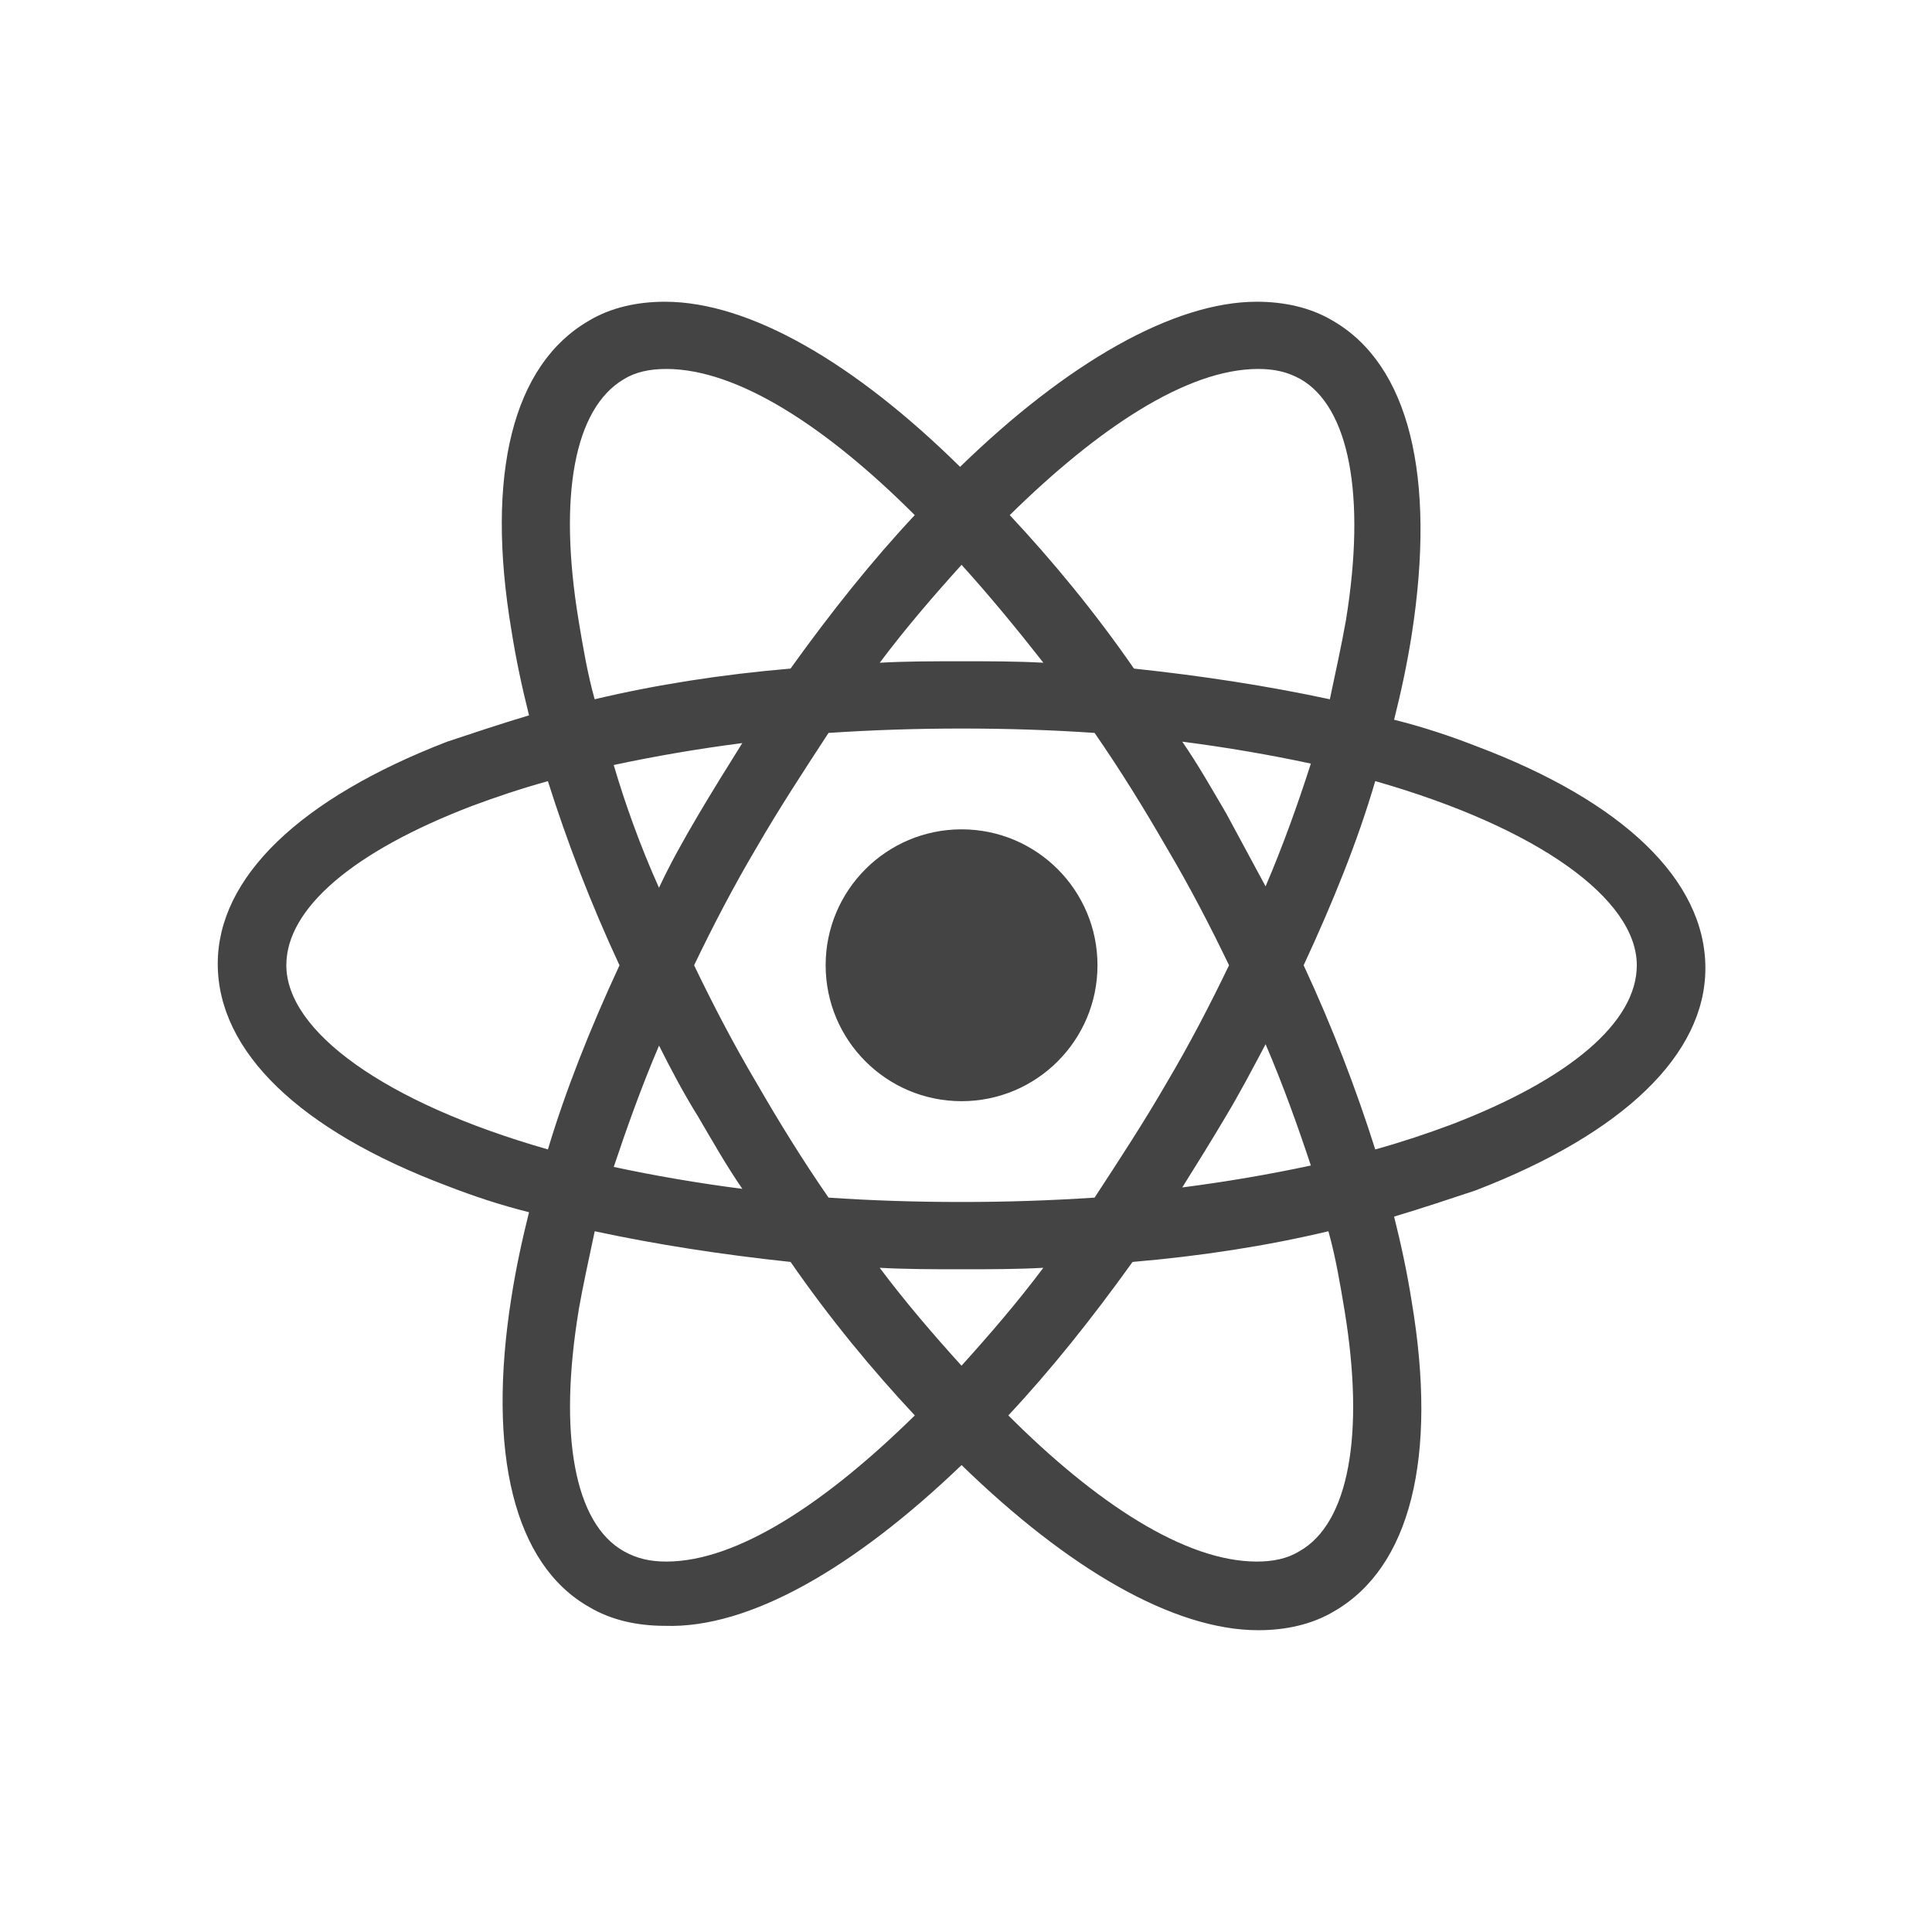
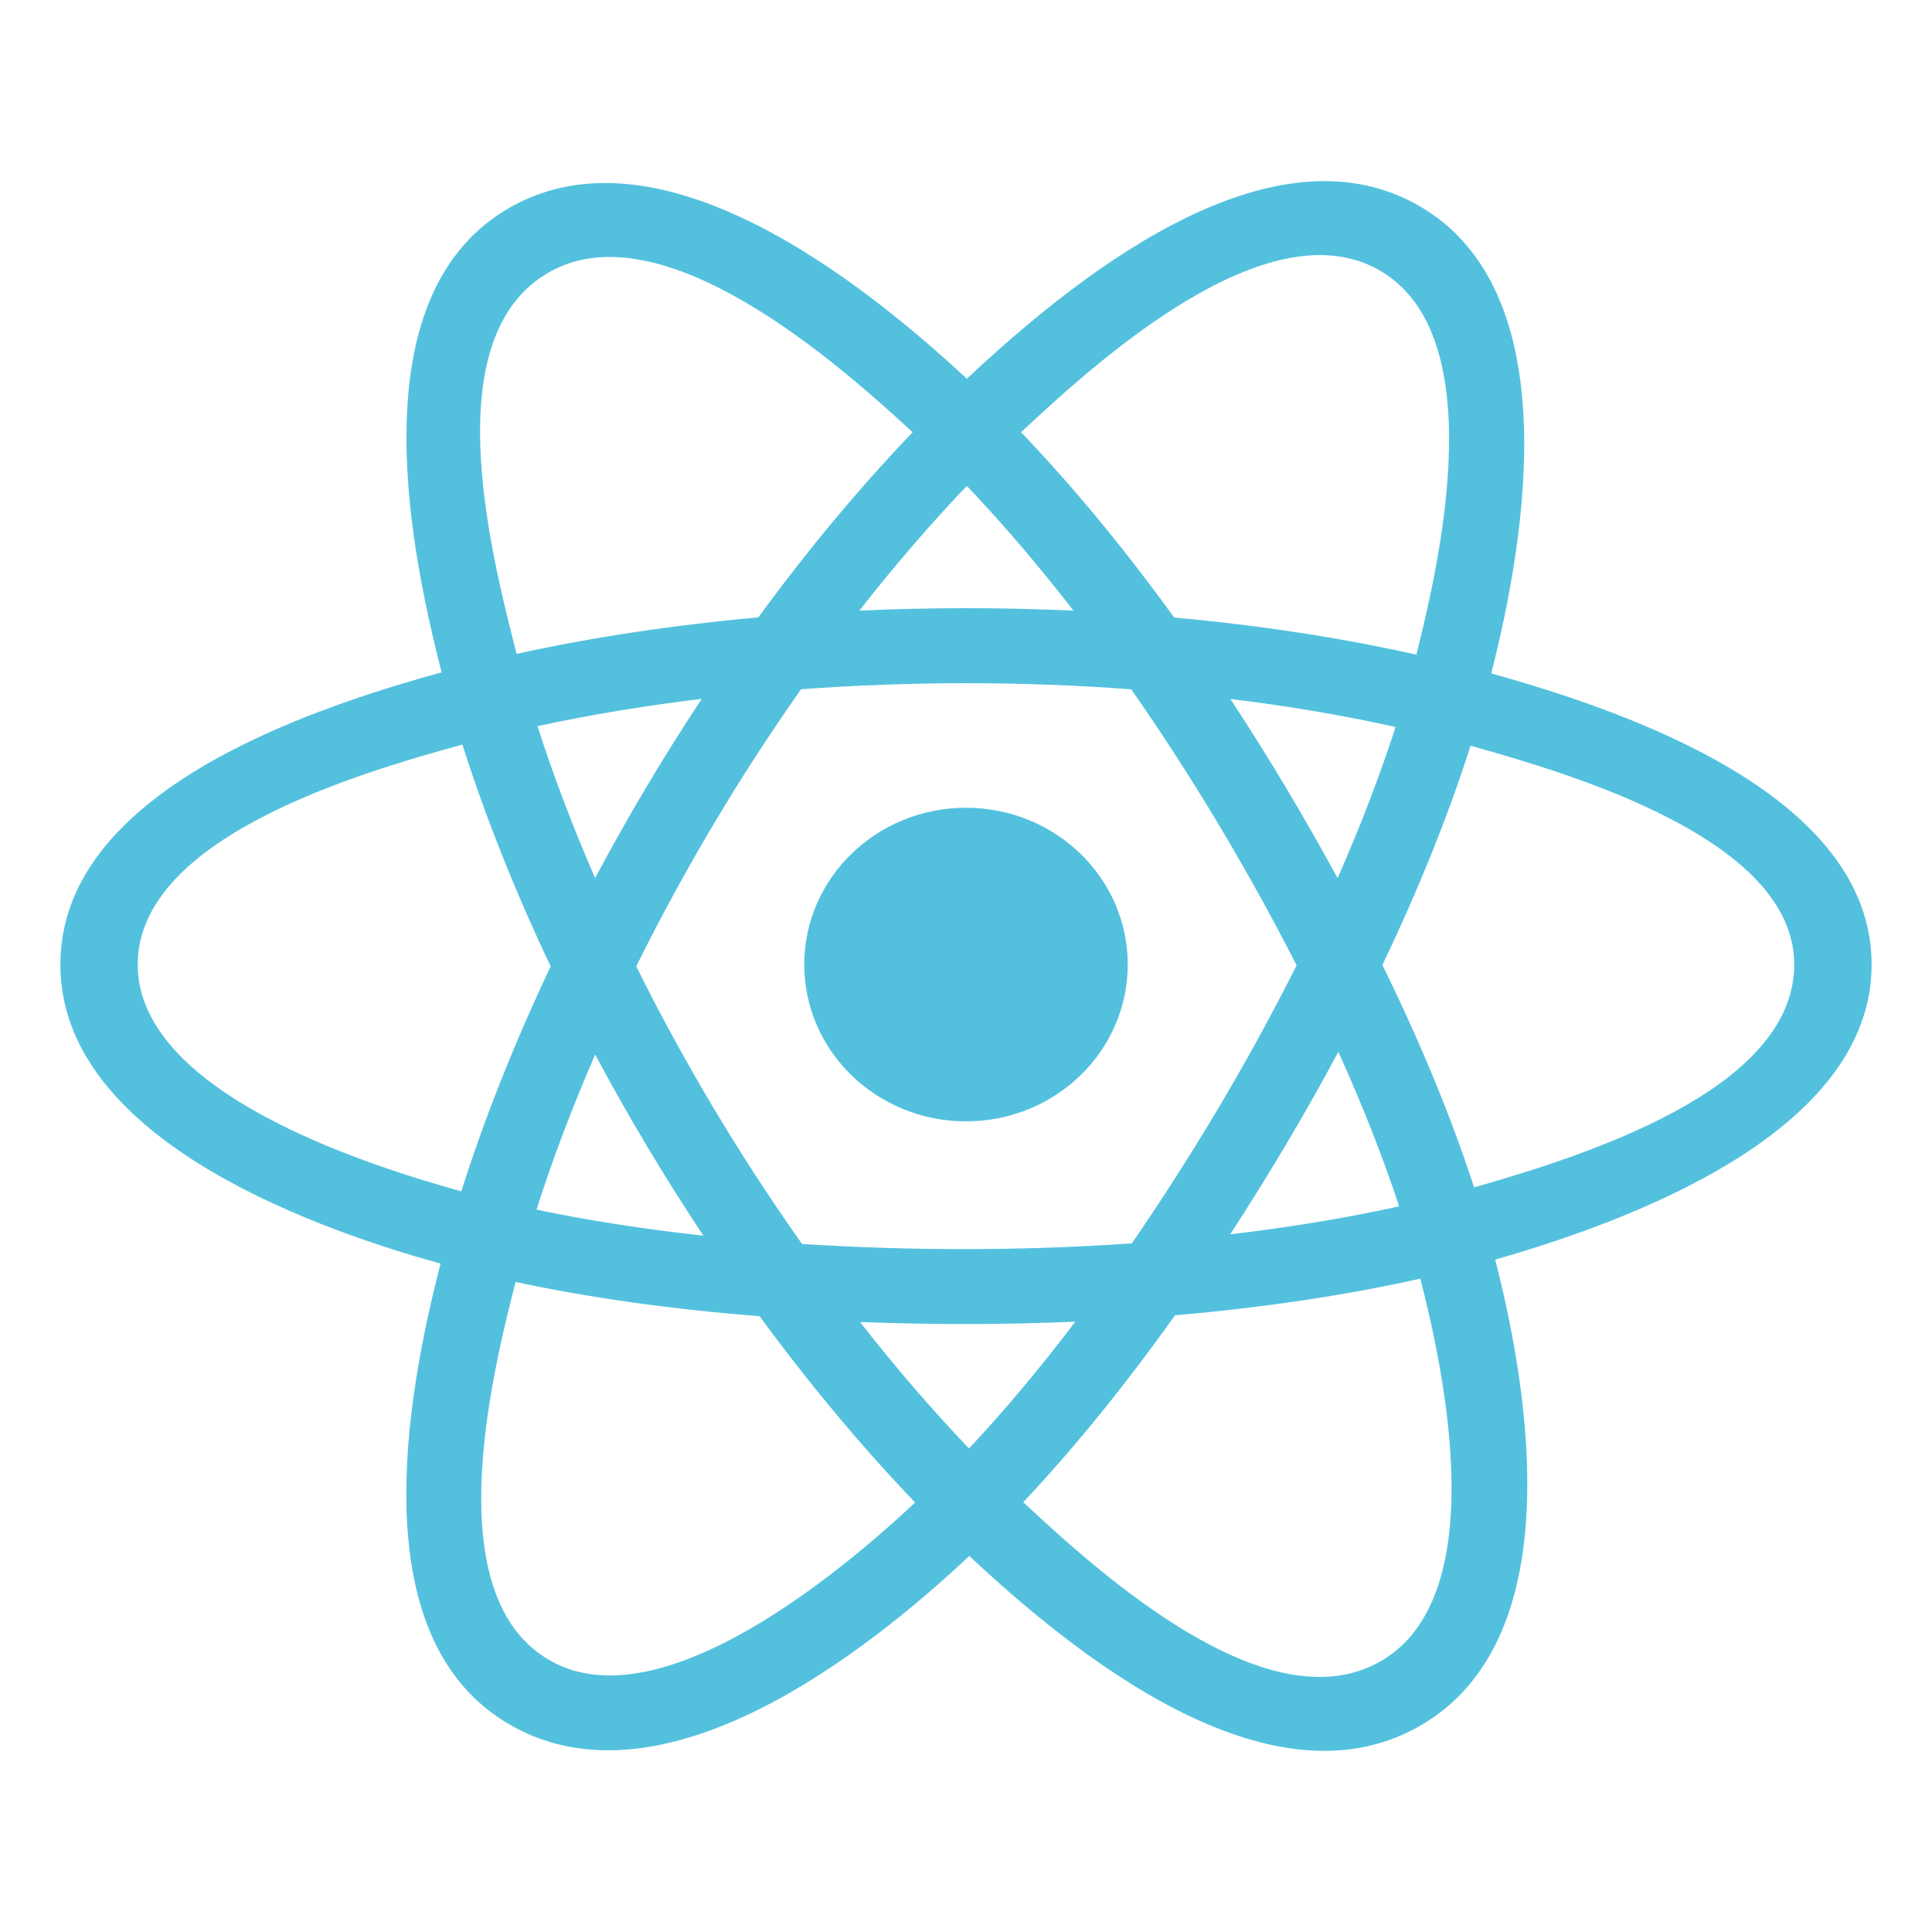
- <svg xmlns="http://www.w3.org/2000/svg" viewBox="0 -1 34 34" version="1.1" fill="#000000">
+ <svg xmlns="http://www.w3.org/2000/svg" viewBox="0 0 32 32" fill="none">
  <g id="SVGRepo_bgCarrier" stroke-width="0" />
  <g id="SVGRepo_tracerCarrier" stroke-linecap="round" stroke-linejoin="round" />
  <g id="SVGRepo_iconCarrier">
-         {" "}
-         <path fill="#444444" d="M19.314 15.987c0 1.321-1.071 2.392-2.392 2.392s-2.392-1.071-2.392-2.392c0-1.321 1.071-2.392 2.392-2.392s2.392 1.071 2.392 2.392z">
-         </path>{" "}
-         <path fill="#444444" d="M16.922 24.783c1.878 1.826 3.729 2.906 5.221 2.906 0.489 0 0.952-0.103 1.337-0.334 1.337-0.772 1.826-2.701 1.363-5.453-0.077-0.489-0.18-0.977-0.309-1.492 0.514-0.154 0.977-0.309 1.44-0.463 2.598-1.003 4.038-2.392 4.038-3.909 0-1.543-1.44-2.932-4.038-3.909-0.463-0.18-0.926-0.334-1.44-0.463 0.129-0.514 0.232-1.003 0.309-1.492 0.437-2.803-0.051-4.758-1.389-5.53-0.386-0.231-0.849-0.334-1.337-0.334-1.466 0-3.344 1.080-5.221 2.906-1.852-1.826-3.704-2.906-5.195-2.906-0.489 0-0.952 0.103-1.337 0.334-1.337 0.772-1.826 2.701-1.363 5.453 0.077 0.489 0.18 0.977 0.309 1.492-0.514 0.154-0.977 0.309-1.44 0.463-2.598 1.003-4.038 2.392-4.038 3.909 0 1.543 1.44 2.932 4.038 3.909 0.463 0.18 0.926 0.334 1.44 0.463-0.129 0.514-0.232 1.003-0.309 1.492-0.437 2.752 0.051 4.707 1.363 5.453 0.386 0.232 0.849 0.334 1.337 0.334 1.492 0.051 3.344-1.029 5.221-2.829v0zM15.481 21.311c0.463 0.026 0.952 0.026 1.44 0.026s0.977 0 1.44-0.026c-0.463 0.617-0.952 1.183-1.44 1.723-0.489-0.54-0.977-1.106-1.44-1.723zM12.292 18.662c0.257 0.437 0.489 0.849 0.772 1.26-0.797-0.103-1.543-0.232-2.263-0.386 0.232-0.694 0.489-1.415 0.797-2.135 0.206 0.411 0.437 0.849 0.694 1.26zM10.8 12.463c0.72-0.154 1.466-0.283 2.263-0.386-0.257 0.412-0.514 0.823-0.772 1.26s-0.489 0.849-0.694 1.286c-0.334-0.746-0.592-1.466-0.797-2.161zM12.215 15.987c0.334-0.694 0.694-1.389 1.106-2.083 0.386-0.669 0.823-1.337 1.26-2.006 0.772-0.051 1.543-0.077 2.341-0.077 0.823 0 1.595 0.026 2.341 0.077 0.463 0.669 0.874 1.337 1.26 2.006 0.412 0.694 0.772 1.389 1.106 2.083-0.334 0.694-0.694 1.389-1.106 2.083-0.386 0.669-0.823 1.337-1.26 2.006-0.772 0.051-1.543 0.077-2.341 0.077-0.823 0-1.595-0.026-2.341-0.077-0.463-0.669-0.874-1.337-1.26-2.006-0.412-0.695-0.772-1.389-1.106-2.083v0zM22.272 14.598l-0.694-1.286c-0.257-0.437-0.489-0.849-0.772-1.26 0.797 0.103 1.543 0.232 2.263 0.386-0.231 0.72-0.489 1.44-0.797 2.161v0zM22.272 17.376c0.309 0.72 0.566 1.44 0.797 2.135-0.72 0.154-1.466 0.283-2.263 0.386 0.257-0.412 0.514-0.823 0.772-1.26 0.232-0.386 0.463-0.823 0.694-1.26v0zM22.863 26.301c-0.206 0.129-0.463 0.18-0.746 0.18-1.26 0-2.829-1.029-4.372-2.572 0.746-0.797 1.466-1.698 2.186-2.701 1.209-0.103 2.366-0.283 3.447-0.54 0.129 0.463 0.206 0.926 0.283 1.389 0.36 2.186 0.077 3.755-0.797 4.244zM24.201 12.746c2.881 0.823 4.604 2.083 4.604 3.241 0 1.003-1.183 2.006-3.266 2.804-0.412 0.154-0.874 0.309-1.337 0.437-0.334-1.055-0.746-2.135-1.26-3.241 0.514-1.106 0.952-2.186 1.26-3.241v0zM22.143 5.493c0.283 0 0.514 0.051 0.746 0.18 0.849 0.489 1.157 2.032 0.797 4.244-0.077 0.437-0.18 0.9-0.283 1.389-1.080-0.232-2.238-0.412-3.447-0.54-0.694-1.003-1.44-1.903-2.186-2.701 1.543-1.518 3.112-2.572 4.372-2.572zM18.362 10.663c-0.463-0.026-0.952-0.026-1.44-0.026s-0.977 0-1.44 0.026c0.463-0.617 0.952-1.183 1.44-1.723 0.489 0.54 0.977 1.132 1.44 1.723v0zM10.98 5.673c0.206-0.129 0.463-0.18 0.746-0.18 1.26 0 2.829 1.029 4.372 2.572-0.746 0.797-1.466 1.697-2.186 2.701-1.209 0.103-2.366 0.283-3.447 0.54-0.129-0.463-0.206-0.926-0.283-1.389-0.36-2.186-0.077-3.729 0.797-4.244v0zM9.643 19.228c-2.881-0.823-4.604-2.083-4.604-3.241 0-1.003 1.183-2.006 3.266-2.803 0.412-0.154 0.874-0.309 1.337-0.437 0.334 1.055 0.746 2.135 1.26 3.241-0.514 1.106-0.952 2.212-1.26 3.241zM10.183 22.057c0.077-0.437 0.18-0.9 0.283-1.389 1.080 0.232 2.238 0.412 3.447 0.54 0.694 1.003 1.44 1.903 2.186 2.701-1.543 1.517-3.112 2.572-4.372 2.572-0.283 0-0.514-0.051-0.746-0.18-0.875-0.489-1.157-2.058-0.797-4.244z">
-         </path>{" "}
-     </g>
+     <path d="M18.679 15.976C18.679 14.541 17.48 13.379 16 13.379C14.521 13.379 13.321 14.541 13.321 15.976C13.321 17.41 14.521 18.573 16 18.573C17.48 18.573 18.679 17.41 18.679 15.976Z" fill="#53C1DE" />
+     <path fill-rule="evenodd" clip-rule="evenodd" d="M24.7 11.154C25.266 8.925 25.977 4.791 23.47 3.39C20.975 1.995 17.728 4.668 16.014 6.273C14.304 4.684 10.966 2.022 8.462 3.428C5.968 4.828 6.737 8.893 7.315 11.136C4.988 11.776 1 13.156 1 15.976C1 18.787 4.984 20.289 7.297 20.929C6.717 23.184 5.986 27.191 8.483 28.588C10.997 29.993 14.325 27.395 16.055 25.772C17.781 27.386 20.997 30.002 23.492 28.601C25.996 27.196 25.344 23.118 24.765 20.863C27.007 20.221 31 18.752 31 15.976C31 13.184 26.99 11.792 24.7 11.154ZM24.416 19.667C24.037 18.502 23.524 17.262 22.897 15.982C23.495 14.732 23.988 13.509 24.357 12.351C26.036 12.823 29.718 13.901 29.718 15.976C29.718 18.07 26.185 19.159 24.416 19.667ZM22.85 27.526C20.988 28.571 18.222 26.07 16.948 24.881C17.793 23.984 18.638 22.942 19.462 21.785C20.913 21.66 22.283 21.456 23.526 21.178C23.933 22.773 24.72 26.476 22.85 27.526ZM9.124 27.511C7.261 26.47 8.113 22.895 8.54 21.233C9.768 21.497 11.129 21.686 12.582 21.801C13.412 22.933 14.282 23.974 15.158 24.886C14.075 25.901 10.995 28.557 9.124 27.511ZM2.281 15.976C2.281 13.874 5.942 12.803 7.659 12.333C8.035 13.517 8.527 14.754 9.121 16.006C8.519 17.277 8.02 18.534 7.641 19.732C6.004 19.278 2.281 18.079 2.281 15.976ZM9.104 4.504C10.973 3.454 13.875 6.01 15.116 7.16C14.244 8.068 13.383 9.101 12.56 10.226C11.149 10.353 9.799 10.557 8.557 10.83C8.091 9.021 7.236 5.552 9.104 4.504ZM20.379 11.577C21.337 11.694 22.254 11.85 23.115 12.041C22.856 12.844 22.534 13.684 22.154 14.545C21.604 13.533 21.014 12.542 20.379 11.577ZM16.014 8.048C16.605 8.669 17.197 9.362 17.78 10.114C16.599 10.06 15.415 10.06 14.234 10.114C14.817 9.368 15.414 8.676 16.014 8.048ZM9.857 14.544C9.483 13.686 9.164 12.842 8.903 12.027C9.759 11.842 10.672 11.69 11.623 11.575C10.987 12.537 10.397 13.528 9.857 14.544ZM11.65 20.466C10.668 20.359 9.741 20.215 8.886 20.035C9.15 19.206 9.477 18.343 9.858 17.467C10.406 18.493 11.005 19.494 11.65 20.466ZM16.05 23.991C15.442 23.356 14.836 22.653 14.245 21.897C15.433 21.942 16.623 21.942 17.811 21.891C17.227 22.661 16.637 23.365 16.05 23.991ZM22.167 17.422C22.568 18.308 22.906 19.166 23.174 19.981C22.304 20.173 21.365 20.328 20.376 20.444C21.015 19.461 21.615 18.454 22.167 17.422ZM18.747 20.594C16.93 20.72 15.102 20.719 13.284 20.604C12.251 19.142 11.331 17.603 10.538 16.006C11.328 14.412 12.24 12.876 13.268 11.416C15.088 11.283 16.918 11.282 18.737 11.417C19.756 12.877 20.668 14.409 21.476 15.988C20.677 17.581 19.759 19.12 18.747 20.594ZM22.83 4.467C24.701 5.513 23.868 9.227 23.459 10.843C22.215 10.564 20.863 10.357 19.448 10.228C18.624 9.09 17.77 8.055 16.912 7.159C18.169 5.984 20.978 3.431 22.83 4.467Z" fill="#53C1DE" />
+   </g>
</svg>
